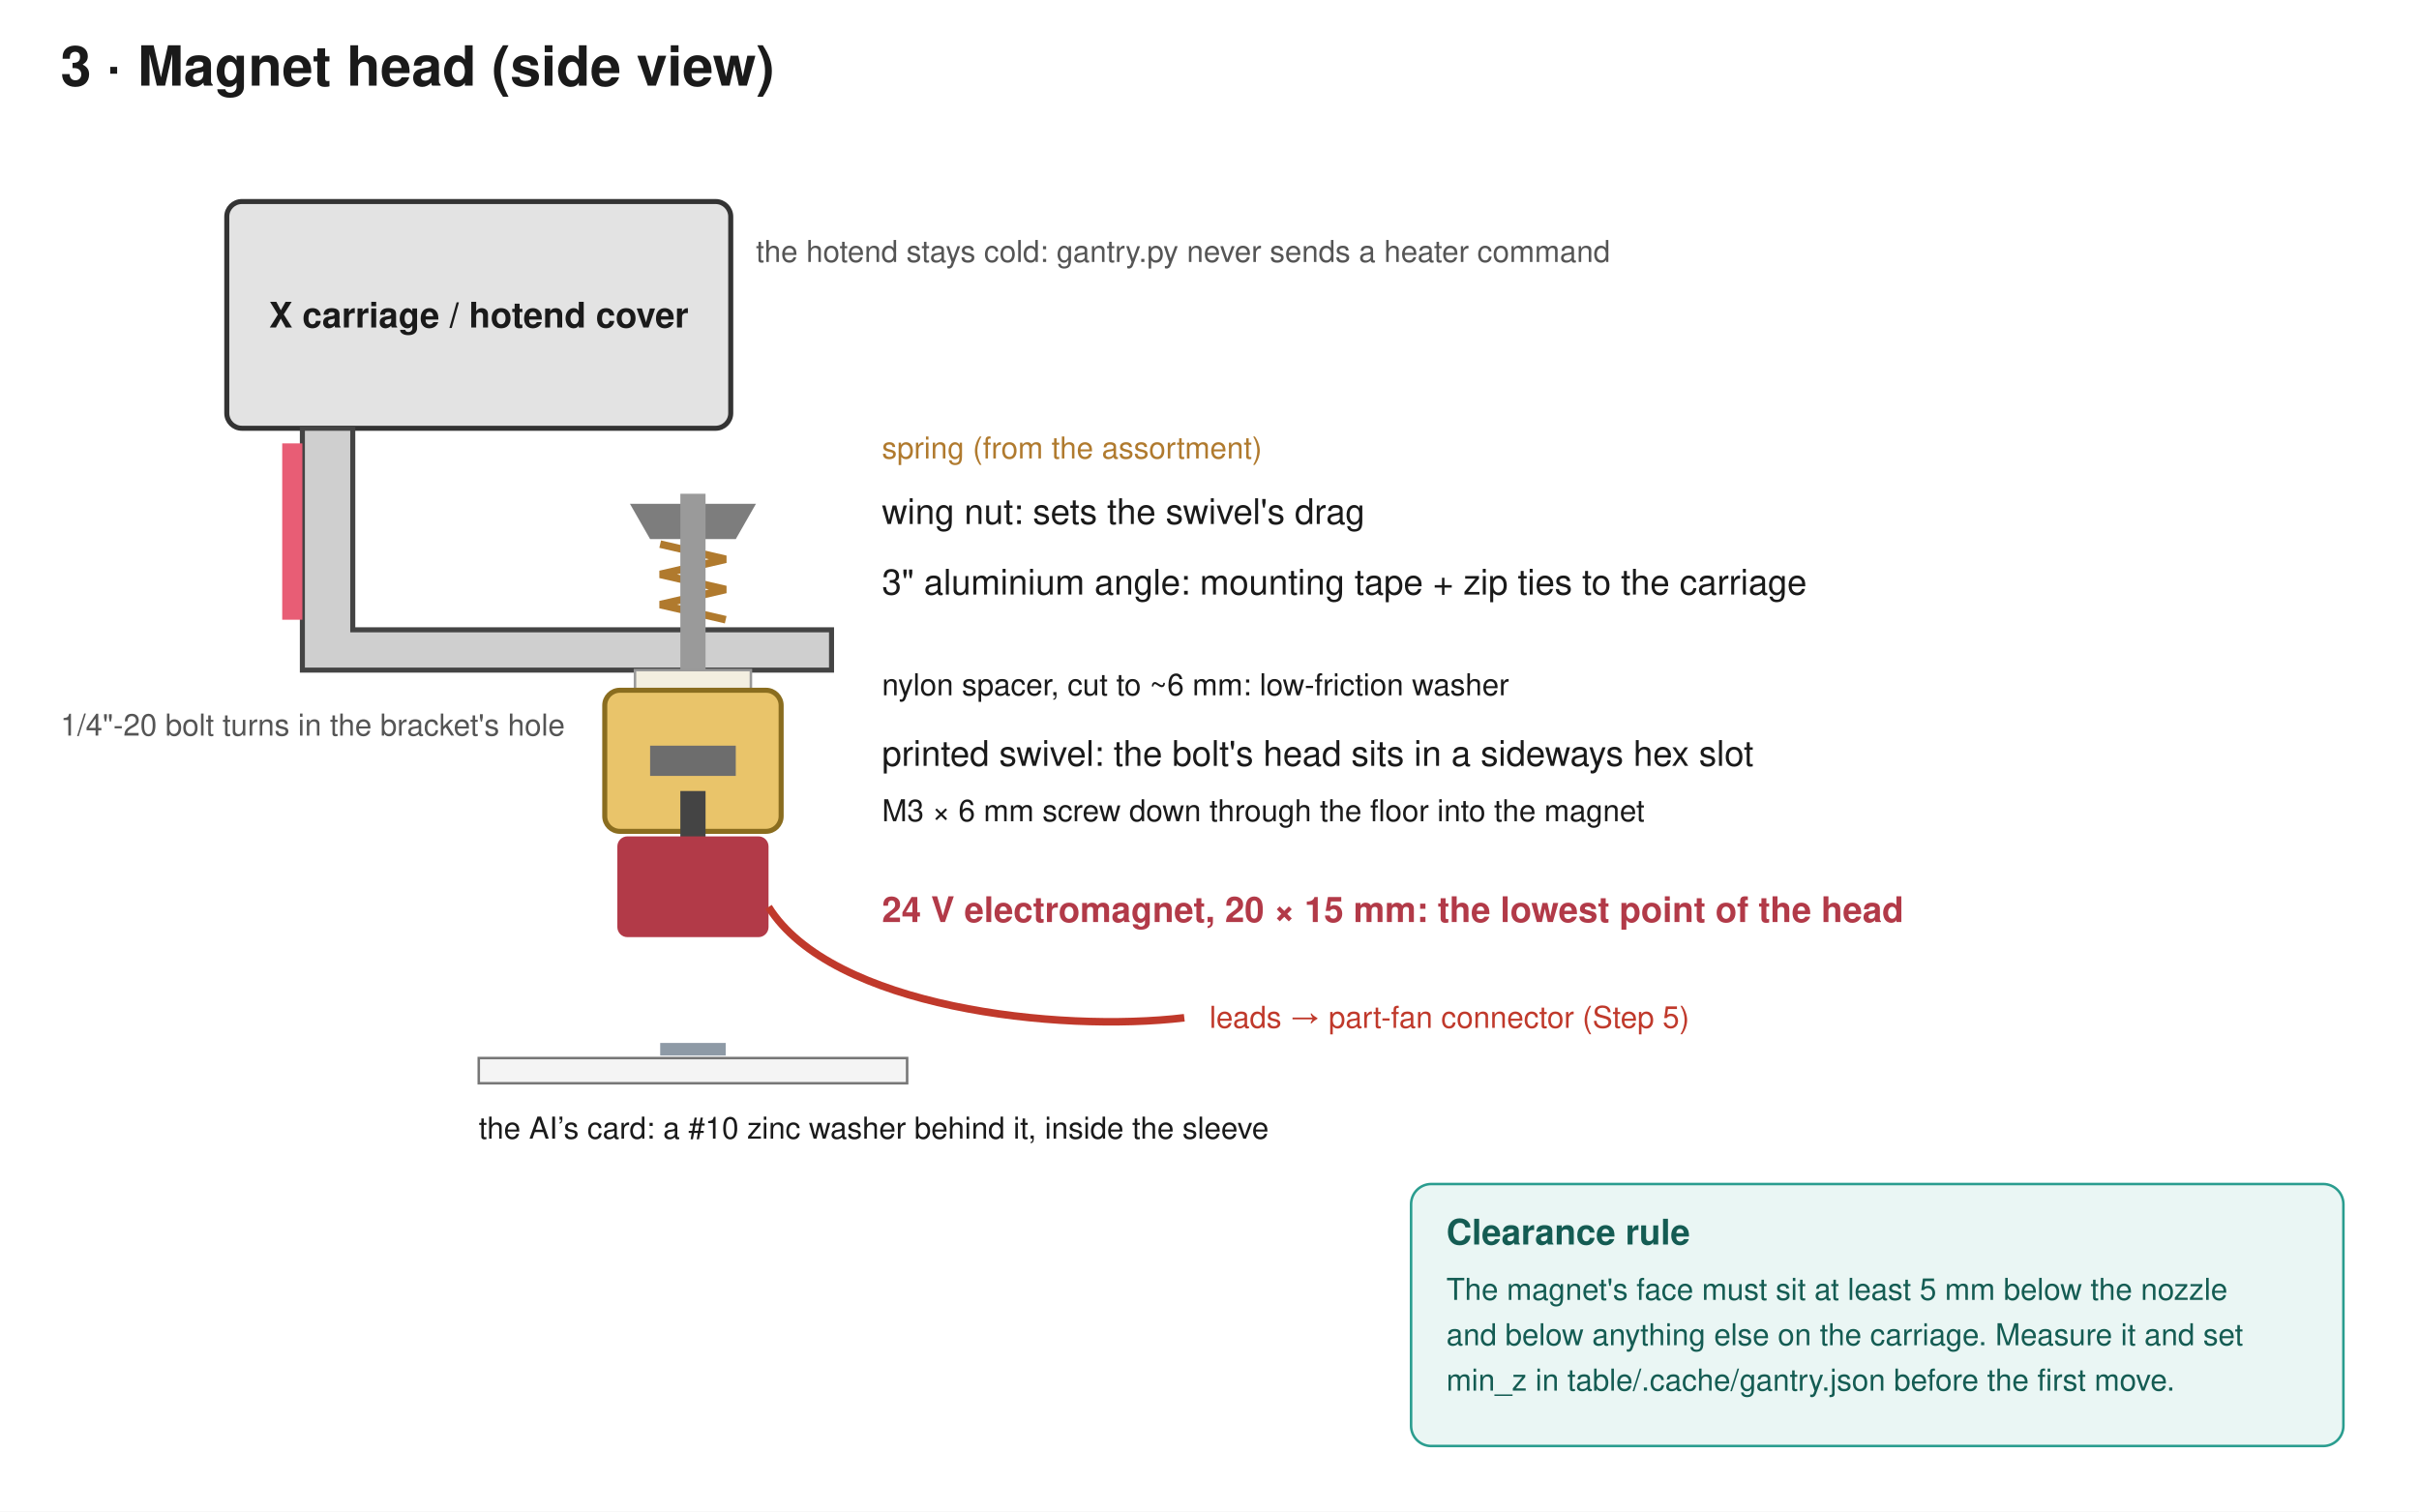
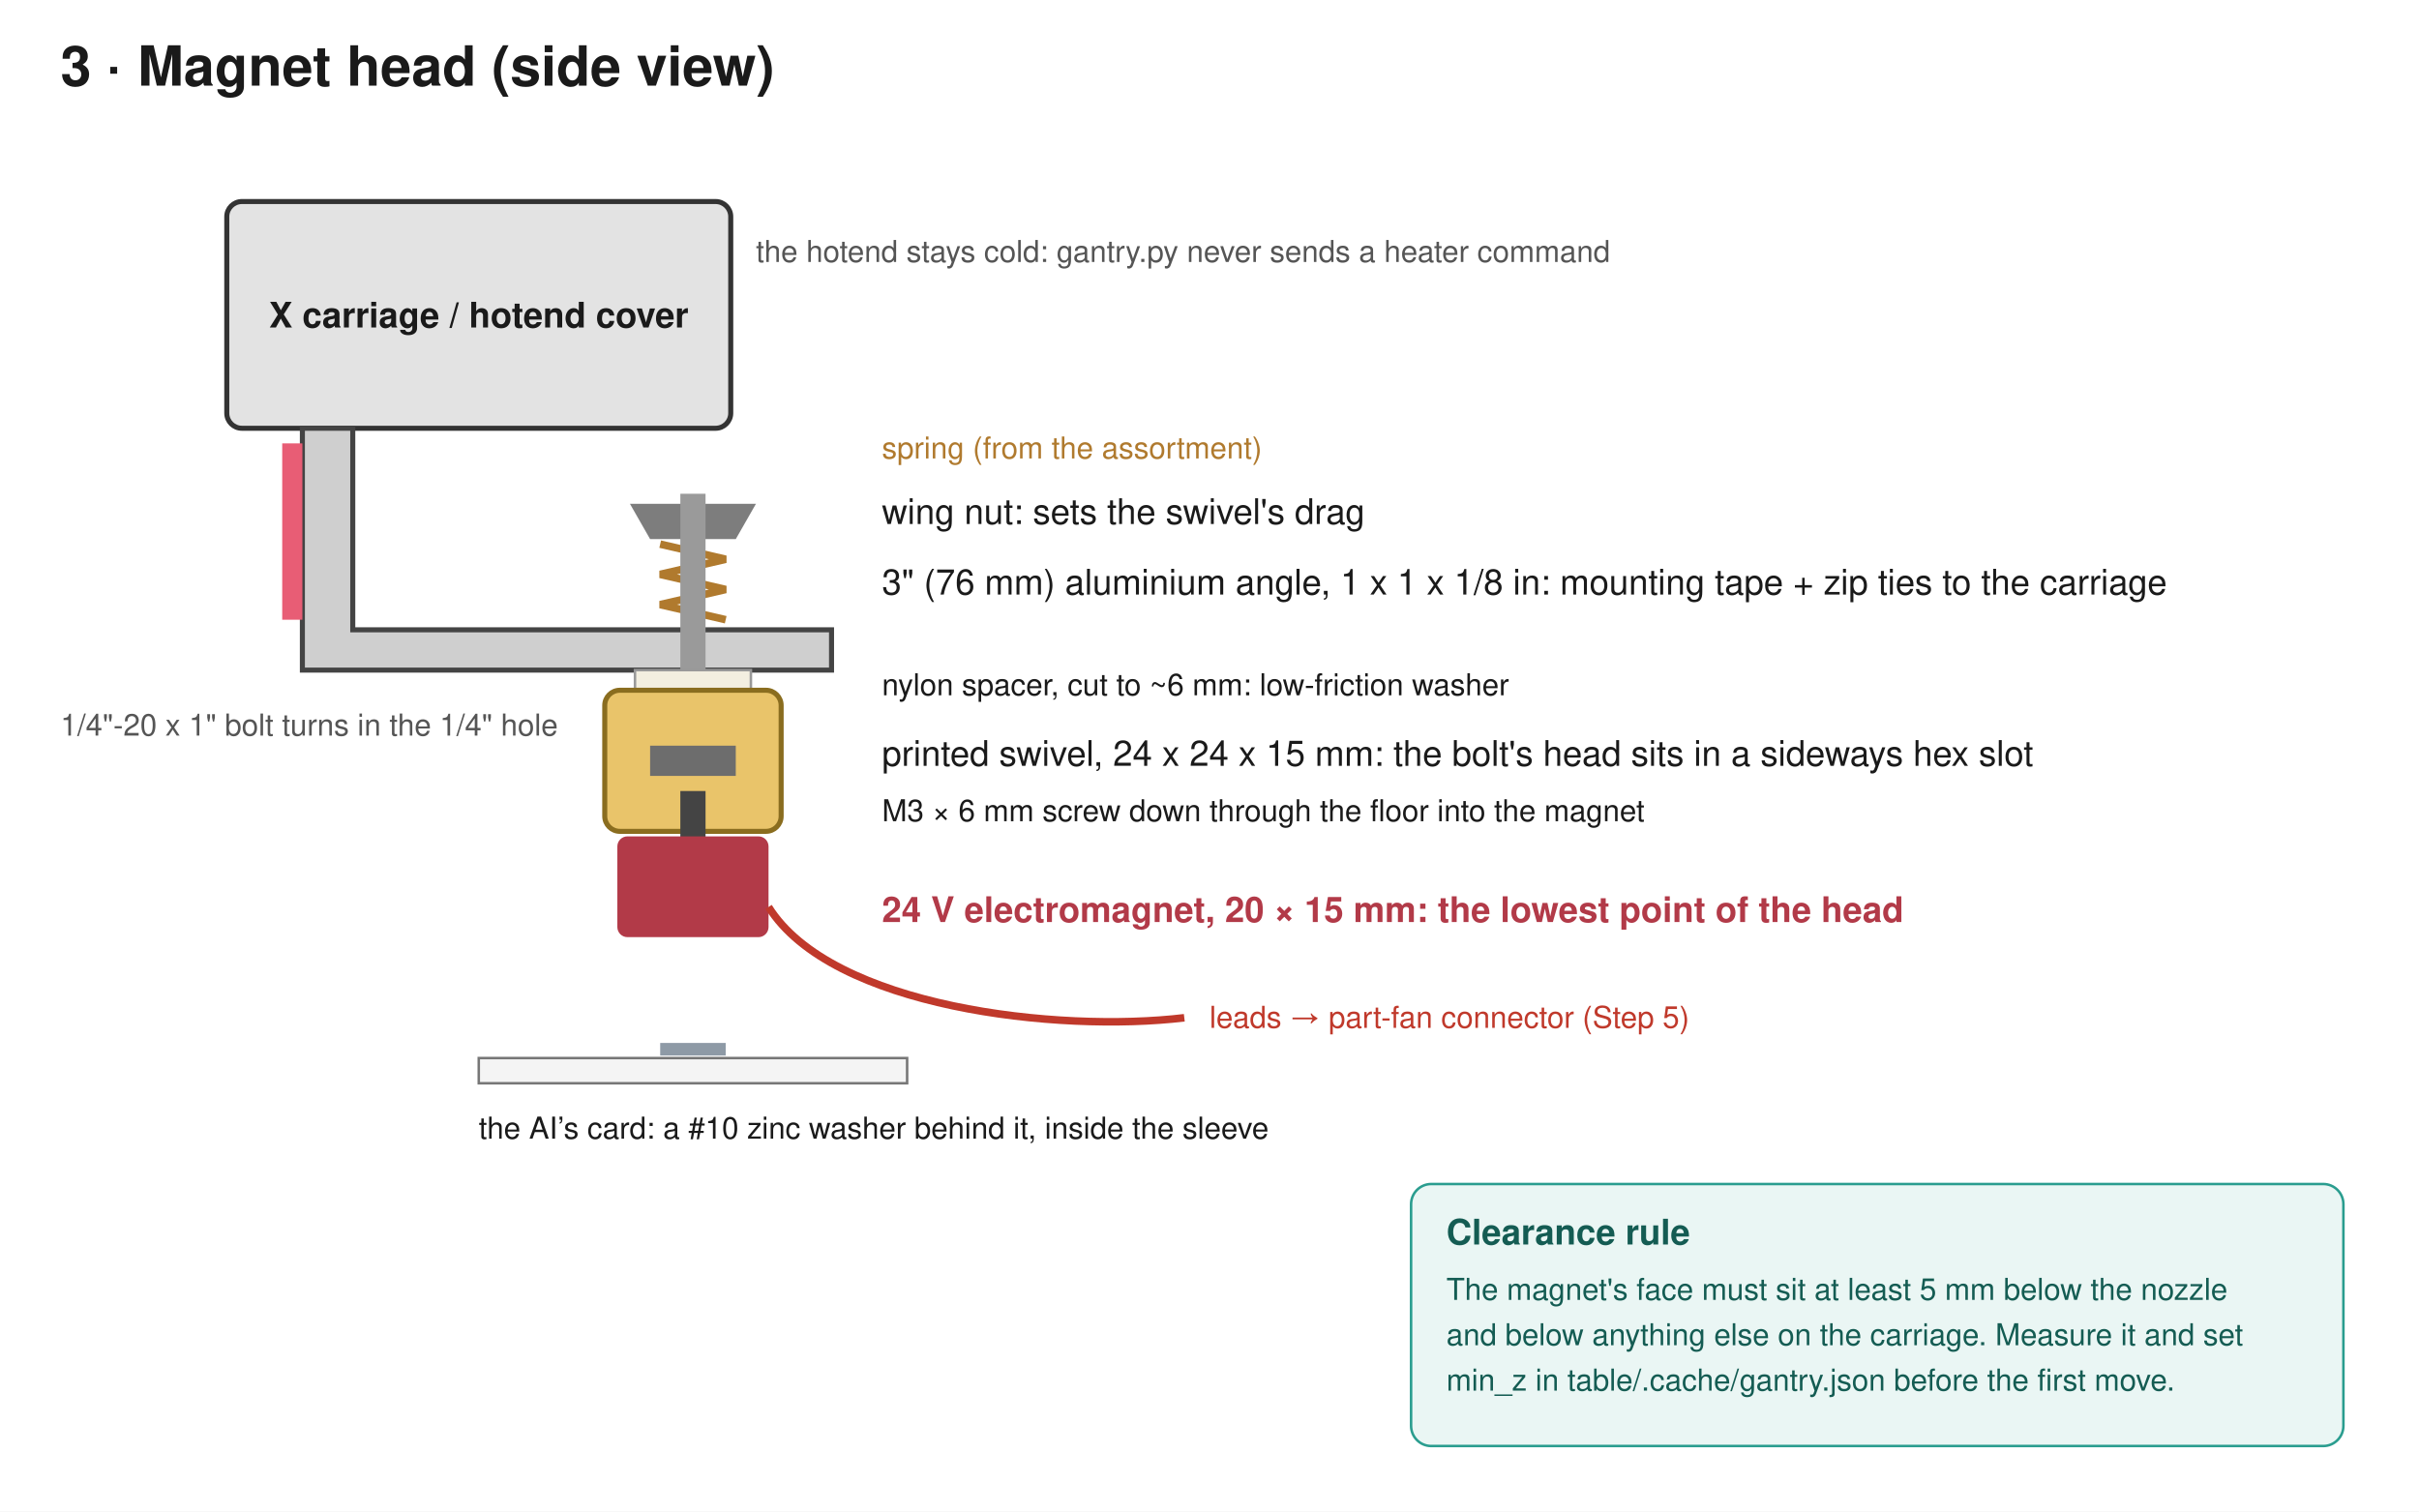
<svg xmlns="http://www.w3.org/2000/svg" viewBox="0 0 960 600" font-family="Helvetica, Arial, sans-serif" font-size="14">
  <rect width="960" height="600" fill="#ffffff" />
  <text x="24" y="34" font-size="22" font-weight="700" fill="#1a1a1a">3 · Magnet head (side view)</text>
  <rect x="90" y="80" width="200" height="90" rx="6" fill="#e3e3e3" stroke="#333" stroke-width="2" />
  <text x="190" y="130" text-anchor="middle" fill="#1a1a1a" font-weight="700">X carriage / hotend cover</text>
  <text x="300" y="104" fill="#555" font-size="12">the hotend stays cold: gantry.py never sends a heater command</text>
  <path d="M120 170 L140 170 L140 250 L330 250 L330 266 L120 266 Z" fill="#cfcfcf" stroke="#444" stroke-width="2" />
  <rect x="112" y="176" width="8" height="70" fill="#e85d75" />
-   <text x="350" y="236" fill="#1a1a1a">3" aluminium angle: mounting tape + zip ties to the carriage</text>
+   <text x="350" y="236" fill="#1a1a1a">3" (76 mm) aluminium angle, 1 x 1 x 1/8 in: mounting tape + zip ties to the carriage</text>
  <path d="M250 200 L300 200 L292 214 L258 214 Z" fill="#7d7d7d" />
  <text x="350" y="208" fill="#1a1a1a">wing nut: sets the swivel's drag</text>
  <path d="M262 216 l26 6 l-26 6 l26 6 l-26 6 l26 6" fill="none" stroke="#b07a2e" stroke-width="3" />
  <text x="350" y="182" fill="#b07a2e" font-size="12">spring (from the assortment)</text>
  <rect x="270" y="196" width="10" height="110" fill="#9a9a9a" />
-   <text x="24" y="292" fill="#555" font-size="12">1/4"-20 bolt turns in the bracket's hole</text>
+   <text x="24" y="292" fill="#555" font-size="12">1/4"-20 x 1" bolt turns in the 1/4" hole</text>
  <rect x="252" y="266" width="46" height="8" fill="#f3efe0" stroke="#999" />
  <text x="350" y="276" fill="#1a1a1a" font-size="12">nylon spacer, cut to ~6 mm: low-friction washer</text>
  <rect x="240" y="274" width="70" height="56" rx="6" fill="#e9c46a" stroke="#8a6d1f" stroke-width="2" />
  <rect x="258" y="296" width="34" height="12" fill="#6d6d6d" />
-   <text x="350" y="304" fill="#1a1a1a">printed swivel: the bolt's head sits in a sideways hex slot</text>
+   <text x="350" y="304" fill="#1a1a1a">printed swivel, 24 x 24 x 15 mm: the bolt's head sits in a sideways hex slot</text>
  <rect x="270" y="314" width="10" height="20" fill="#444" />
  <text x="350" y="326" fill="#1a1a1a" font-size="12">M3 × 6 mm screw down through the floor into the magnet</text>
  <rect x="245" y="332" width="60" height="40" rx="4" fill="#b23a48" />
  <text x="350" y="366" fill="#b23a48" font-weight="700">24 V electromagnet, 20 × 15 mm: the lowest point of the head</text>
  <path d="M305 360 C 330 400, 420 410, 470 404" fill="none" stroke="#c0392b" stroke-width="3" />
  <text x="480" y="408" fill="#c0392b" font-size="12">leads → part-fan connector (Step 5)</text>
  <rect x="190" y="420" width="170" height="10" fill="#f4f4f4" stroke="#777" />
  <rect x="262" y="414" width="26" height="5" fill="#8e9aa6" />
  <text x="190" y="452" fill="#1a1a1a" font-size="12">the AI’s card: a #10 zinc washer behind it, inside the sleeve</text>
  <rect x="560" y="470" width="370" height="104" rx="8" fill="#eaf6f4" stroke="#2a9d8f" />
  <text x="574" y="494" font-weight="700" fill="#145c53">Clearance rule</text>
  <text x="574" y="516" fill="#145c53" font-size="12">The magnet's face must sit at least 5 mm below the nozzle</text>
  <text x="574" y="534" fill="#145c53" font-size="12">and below anything else on the carriage. Measure it and set</text>
  <text x="574" y="552" fill="#145c53" font-size="12">min_z in table/.cache/gantry.json before the first move.</text>
</svg>
